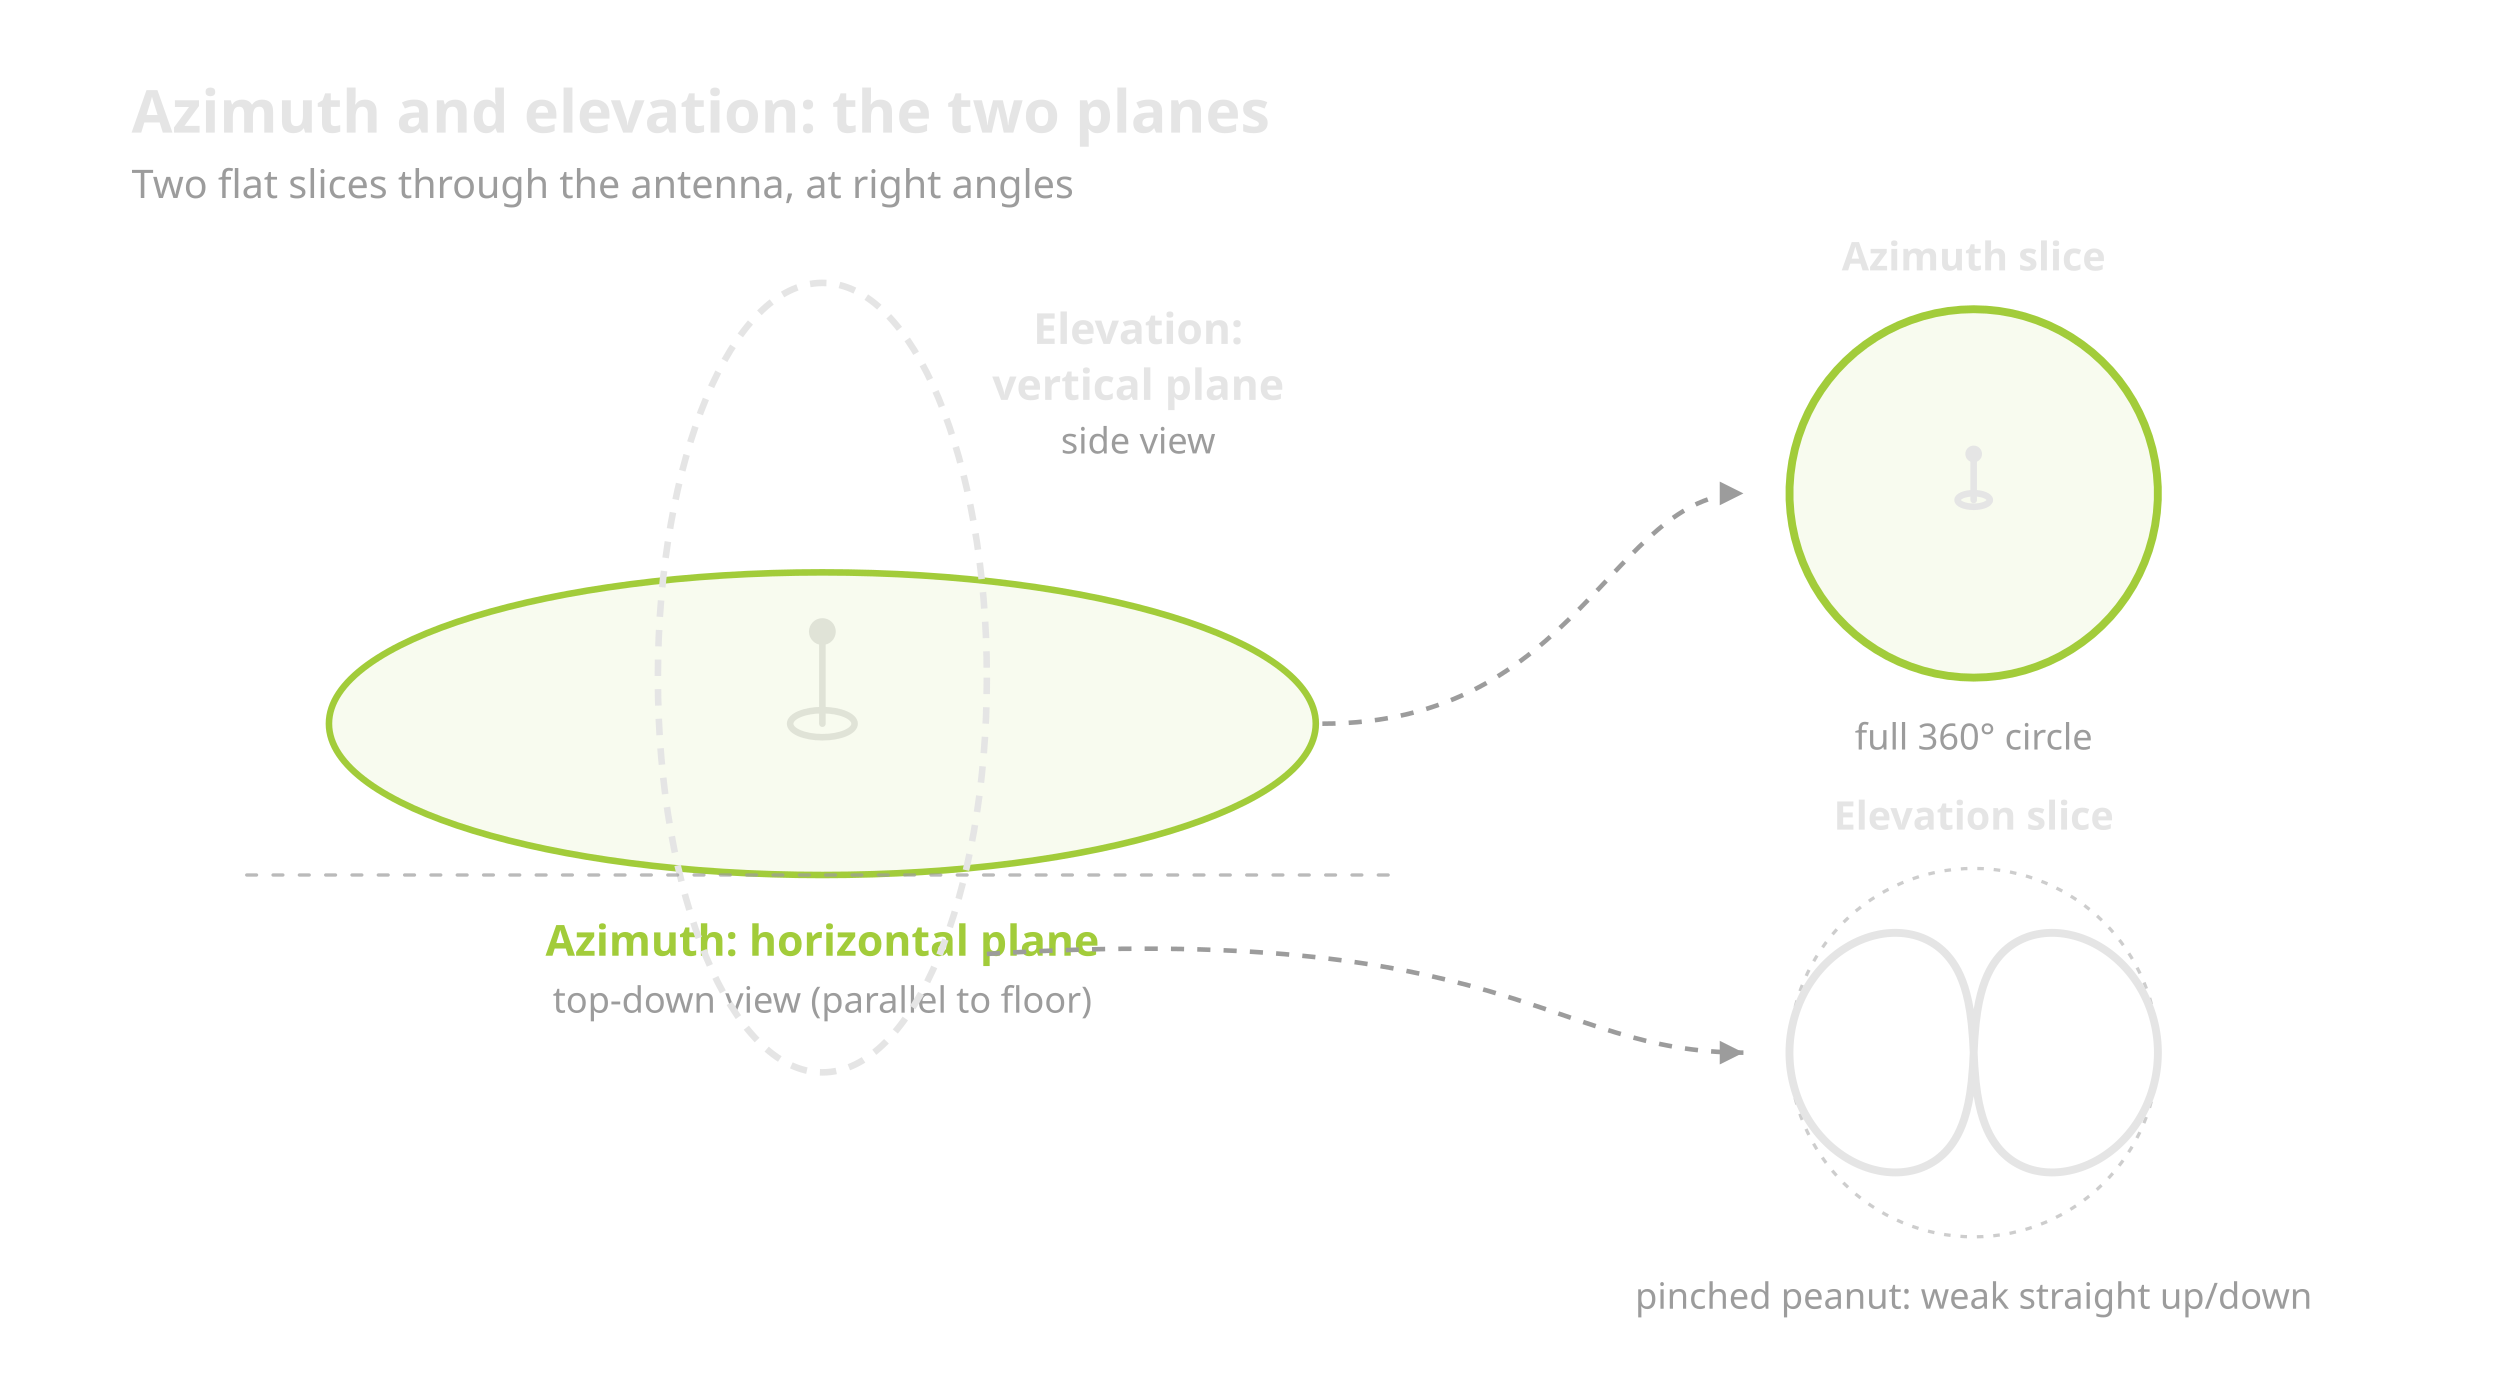
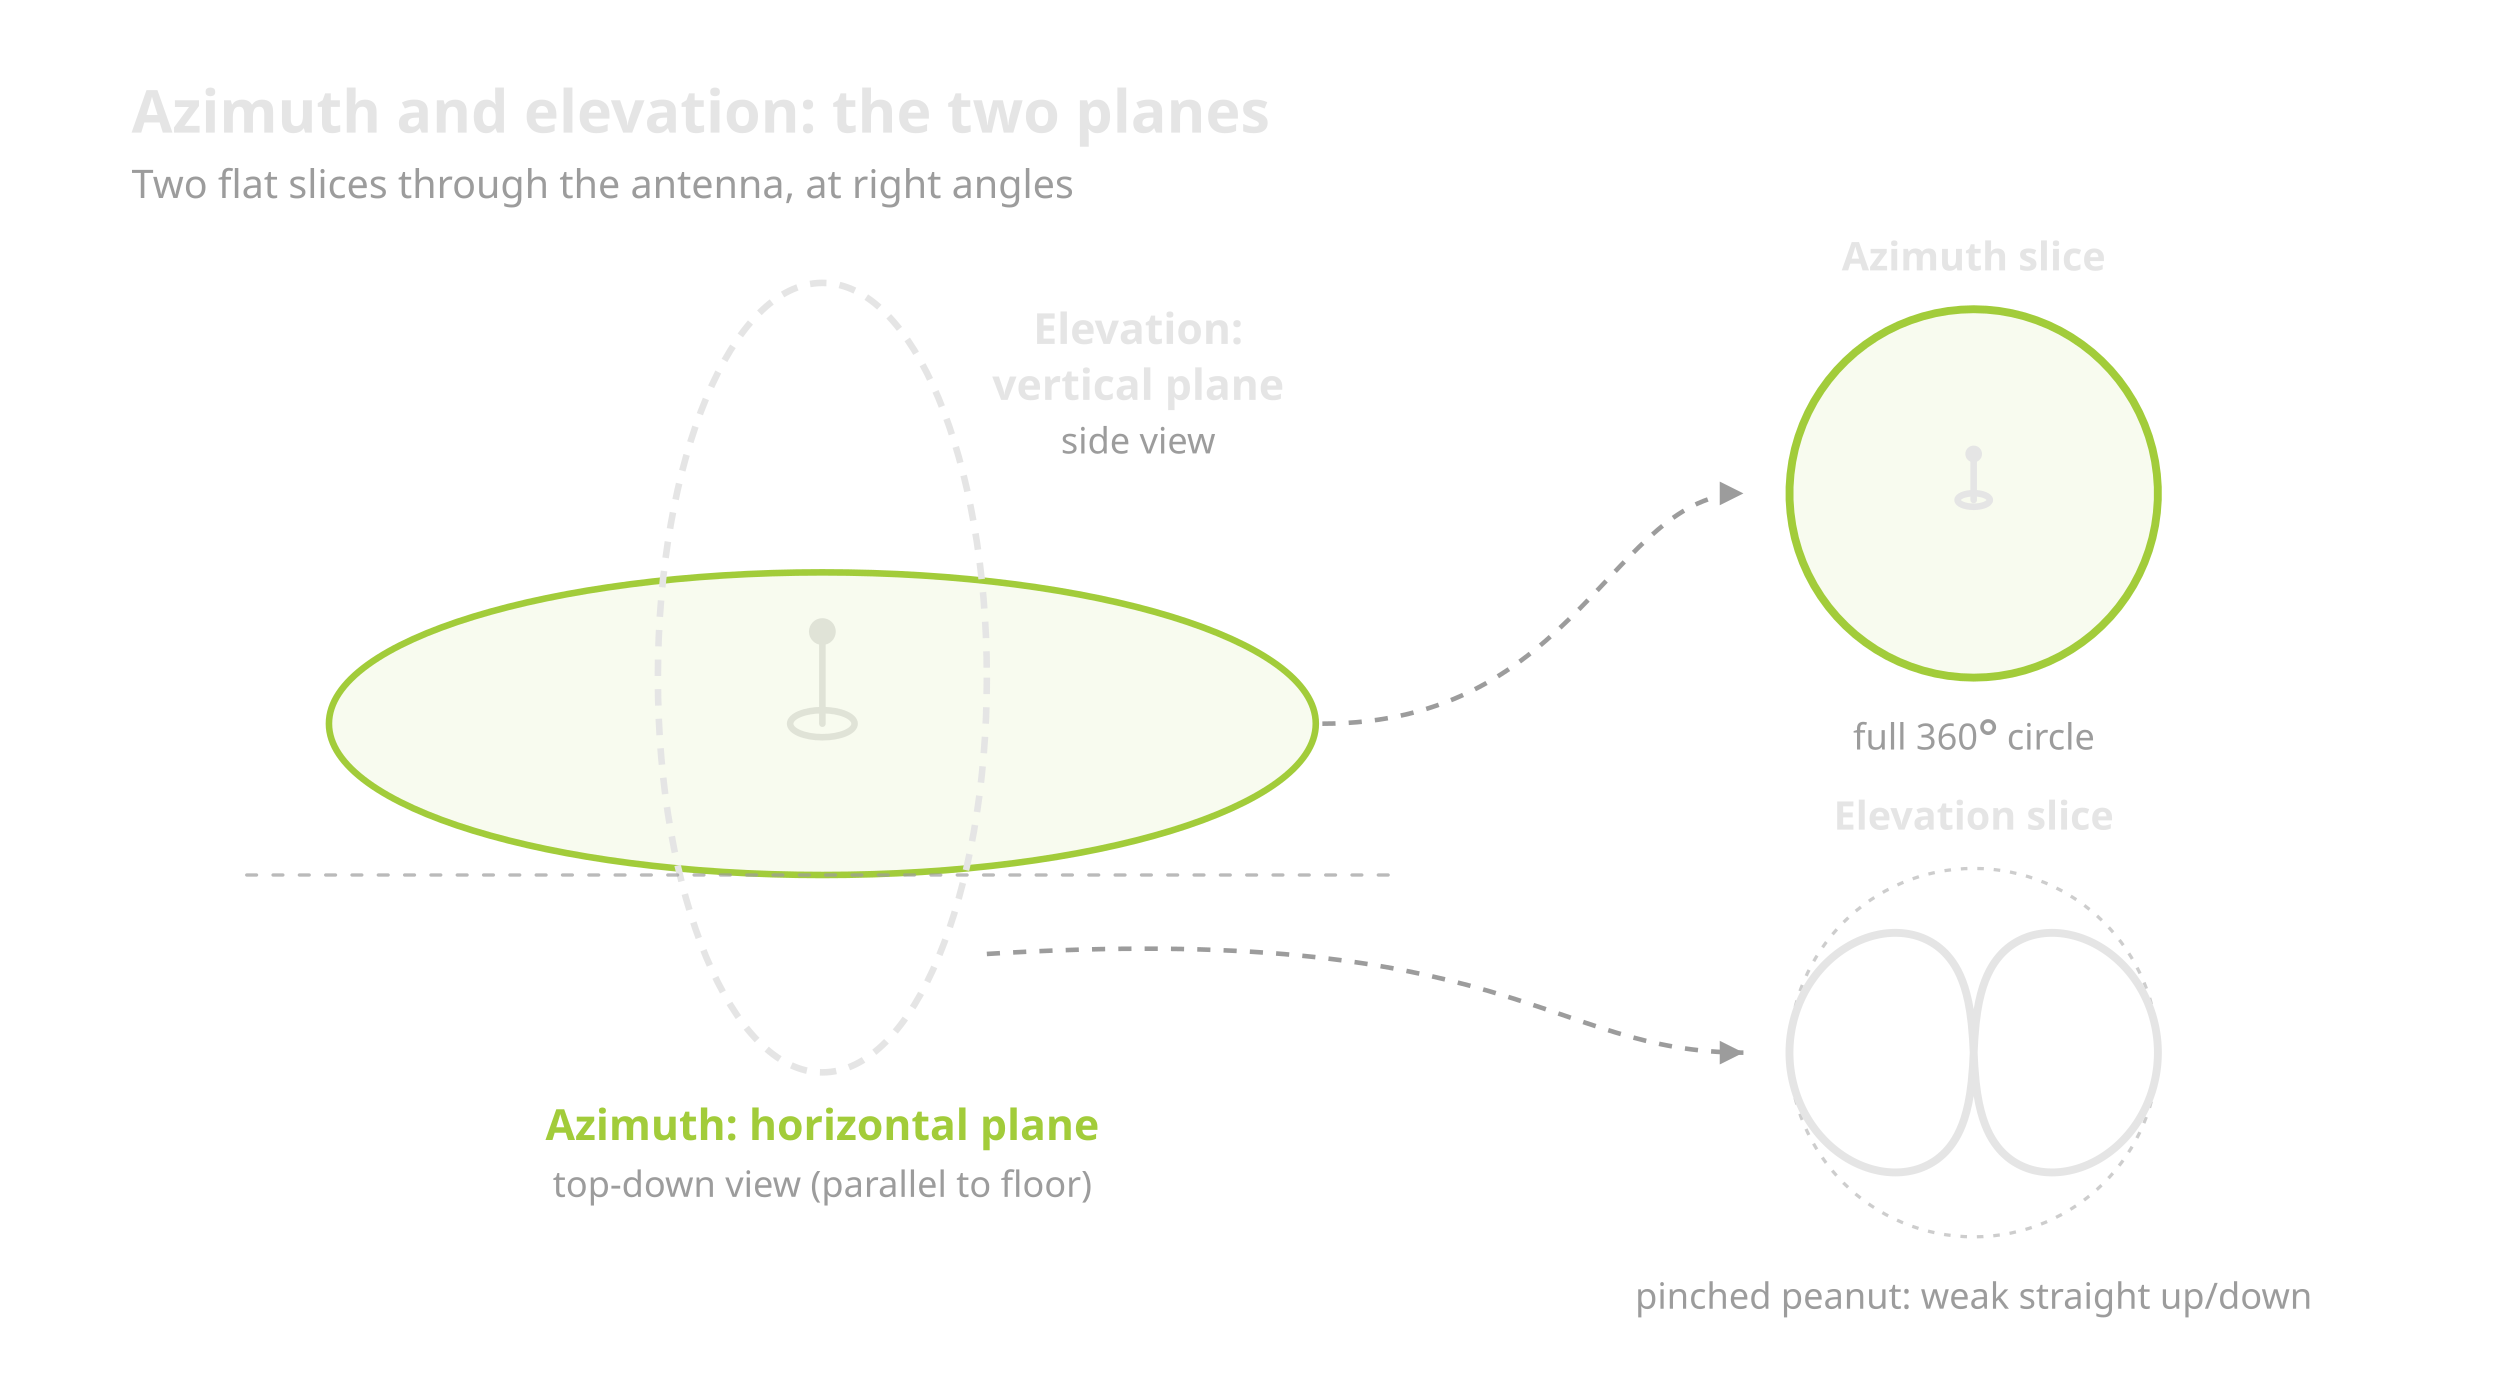
<svg xmlns="http://www.w3.org/2000/svg" viewBox="0 0 760 420" width="760" height="420" role="img" aria-label="Azimuth (horizontal) and elevation (vertical) cutting planes through an antenna, each producing its flat polar slice: a full circle in azimuth and a pinched peanut in elevation">
  <defs>
  </defs>
  <text x="40" y="40.3" font-family="IBM Plex Sans" font-size="18" fill="#E5E5E5" text-anchor="start" font-weight="700" letter-spacing="0">Azimuth and elevation: the two planes</text>
  <text x="40" y="60.2" font-family="IBM Plex Sans" font-size="12" fill="#9C9C9C" text-anchor="start" font-weight="400" letter-spacing="0">Two flat slices through the antenna, at right angles</text>
  <g>
    <path d="M250 220 L250 192" stroke="#E5E5E5" fill="none" stroke-width="2" stroke-linecap="round" stroke-linejoin="round" opacity="1" />
    <circle cx="250" cy="192" r="3.08" stroke="#E5E5E5" stroke-width="2" fill="#E5E5E5" opacity="1" />
    <ellipse cx="250" cy="220" rx="9.8" ry="4.12" stroke="#E5E5E5" stroke-width="2" fill="none" />
  </g>
  <g>
    <ellipse cx="250" cy="220" rx="150" ry="46" stroke="#A2CC3A" stroke-width="2" fill="rgba(162,204,58,0.08)" />
  </g>
-   <text x="250" y="290.55" font-family="IBM Plex Sans" font-size="13" fill="#A2CC3A" text-anchor="middle" font-weight="600" letter-spacing="0">Azimuth: horizontal plane</text>
-   <text x="250" y="307.85" font-family="IBM Plex Sans" font-size="11" fill="#9C9C9C" text-anchor="middle" font-weight="400" letter-spacing="0">top-down view (parallel to floor)</text>
+   <text x="250" y="346.55" font-family="IBM Plex Sans" font-size="13" fill="#A2CC3A" text-anchor="middle" font-weight="600" letter-spacing="0">Azimuth: horizontal plane</text>
+   <text x="250" y="363.85" font-family="IBM Plex Sans" font-size="11" fill="#9C9C9C" text-anchor="middle" font-weight="400" letter-spacing="0">top-down view (parallel to floor)</text>
  <ellipse cx="250" cy="206" rx="50" ry="120" stroke="#E5E5E5" stroke-width="2" fill="none" stroke-dasharray="5 4" />
  <text x="346" y="104.55" font-family="IBM Plex Sans" font-size="13" fill="#E5E5E5" text-anchor="middle" font-weight="600" letter-spacing="0">Elevation:</text>
  <text x="346" y="121.55" font-family="IBM Plex Sans" font-size="13" fill="#E5E5E5" text-anchor="middle" font-weight="600" letter-spacing="0">vertical plane</text>
  <text x="346" y="137.85" font-family="IBM Plex Sans" font-size="11" fill="#9C9C9C" text-anchor="middle" font-weight="400" letter-spacing="0">side view</text>
  <line x1="75" y1="266" x2="425" y2="266" stroke="#9C9C9C" stroke-width="1" stroke-linecap="round" stroke-dasharray="3 5" opacity="0.7" />
  <circle cx="600" cy="150" r="56" stroke="#9C9C9C" stroke-width="1" fill="none" stroke-dasharray="2 3" opacity="0.5" />
  <path d="M600.00 94.00 L603.91 94.14 L607.79 94.54 L611.64 95.22 L615.44 96.17 L619.15 97.38 L622.78 98.84 L626.29 100.55 L629.68 102.51 L632.92 104.70 L636.00 107.10 L638.90 109.72 L641.62 112.53 L644.13 115.52 L646.43 118.69 L648.50 122.00 L650.33 125.45 L651.92 129.02 L653.26 132.70 L654.34 136.45 L655.15 140.28 L655.69 144.15 L655.97 148.05 L655.97 151.95 L655.69 155.85 L655.15 159.72 L654.34 163.55 L653.26 167.30 L651.92 170.98 L650.33 174.55 L648.50 178.00 L646.43 181.31 L644.13 184.48 L641.62 187.47 L638.90 190.28 L636.00 192.90 L632.92 195.30 L629.68 197.49 L626.29 199.45 L622.78 201.16 L619.15 202.62 L615.44 203.83 L611.64 204.78 L607.79 205.46 L603.91 205.86 L600.00 206.00 L596.09 205.86 L592.21 205.46 L588.36 204.78 L584.56 203.83 L580.85 202.62 L577.22 201.16 L573.71 199.45 L570.32 197.49 L567.08 195.30 L564.00 192.90 L561.10 190.28 L558.38 187.47 L555.87 184.48 L553.57 181.31 L551.50 178.00 L549.67 174.55 L548.08 170.98 L546.74 167.30 L545.66 163.55 L544.85 159.72 L544.31 155.85 L544.03 151.95 L544.03 148.05 L544.31 144.15 L544.85 140.28 L545.66 136.45 L546.74 132.70 L548.08 129.02 L549.67 125.45 L551.50 122.00 L553.57 118.69 L555.87 115.52 L558.38 112.53 L561.10 109.72 L564.00 107.10 L567.08 104.70 L570.32 102.51 L573.71 100.55 L577.22 98.84 L580.85 97.38 L584.56 96.17 L588.36 95.22 L592.21 94.54 L596.09 94.14 L600.00 94.00 Z" stroke="#A2CC3A" fill="rgba(162,204,58,0.08)" stroke-width="2.4" stroke-linecap="round" stroke-linejoin="round" opacity="1" />
  <g>
    <path d="M600 152 L600 138" stroke="#E5E5E5" fill="none" stroke-width="2" stroke-linecap="round" stroke-linejoin="round" opacity="1" />
    <circle cx="600" cy="138" r="1.54" stroke="#E5E5E5" stroke-width="2" fill="#E5E5E5" opacity="1" />
    <ellipse cx="600" cy="152" rx="4.9" ry="2.06" stroke="#E5E5E5" stroke-width="2" fill="none" />
  </g>
  <text x="600" y="82.2" font-family="IBM Plex Sans" font-size="12" fill="#E5E5E5" text-anchor="middle" font-weight="600" letter-spacing="0">Azimuth slice</text>
  <text x="600" y="96.35" font-family="IBM Plex Sans" font-size="1" fill="#9C9C9C" text-anchor="middle" font-weight="400" letter-spacing="0" />
-   <text x="600" y="227.85" font-family="IBM Plex Sans" font-size="11" fill="#9C9C9C" text-anchor="middle" font-weight="400" letter-spacing="0">full 360° circle</text>
+   <text x="601.32" y="227.85" font-family="IBM Plex Sans" font-size="11" fill="#9C9C9C" text-anchor="end" font-weight="400" letter-spacing="0">full 360</text>
+   <circle cx="604.40" cy="221.03" r="1.87" fill="none" stroke="#9C9C9C" stroke-width="1.1" />
+   <text x="610.08" y="227.85" font-family="IBM Plex Sans" font-size="11" fill="#9C9C9C" text-anchor="start" font-weight="400" letter-spacing="0">circle</text>
  <circle cx="600" cy="320" r="56" stroke="#9C9C9C" stroke-width="1" fill="none" stroke-dasharray="2 3" opacity="0.5" />
  <path d="M600.00 320.00 L600.00 320.00 L600.00 320.00 L600.22 315.74 L600.62 311.09 L601.09 307.50 L601.62 304.57 L602.20 302.12 L602.81 300.01 L603.46 298.17 L604.14 296.54 L604.84 295.09 L605.57 293.79 L606.32 292.62 L607.09 291.56 L607.88 290.60 L608.68 289.72 L609.50 288.93 L610.33 288.21 L611.17 287.55 L612.03 286.96 L612.89 286.43 L613.76 285.95 L614.64 285.52 L615.52 285.14 L616.41 284.80 L617.31 284.51 L618.21 284.26 L619.11 284.06 L620.02 283.89 L620.92 283.76 L621.83 283.66 L622.74 283.61 L623.65 283.58 L624.56 283.59 L625.46 283.64 L626.36 283.71 L627.26 283.82 L628.16 283.96 L629.05 284.13 L629.93 284.33 L630.81 284.55 L631.69 284.81 L632.55 285.09 L633.41 285.40 L634.26 285.74 L635.11 286.10 L635.94 286.49 L636.76 286.90 L637.57 287.34 L638.37 287.80 L639.16 288.29 L639.94 288.80 L640.70 289.33 L641.45 289.88 L642.19 290.46 L642.91 291.05 L643.62 291.67 L644.31 292.31 L644.99 292.97 L645.65 293.64 L646.29 294.34 L646.92 295.05 L647.53 295.78 L648.12 296.53 L648.69 297.30 L649.24 298.08 L649.78 298.87 L650.29 299.68 L650.78 300.51 L651.26 301.34 L651.71 302.20 L652.14 303.06 L652.55 303.93 L652.94 304.82 L653.30 305.72 L653.65 306.62 L653.97 307.54 L654.27 308.47 L654.54 309.40 L654.79 310.34 L655.02 311.29 L655.23 312.24 L655.41 313.20 L655.56 314.16 L655.70 315.13 L655.81 316.10 L655.89 317.07 L655.95 318.05 L655.99 319.02 L656.00 320.00 L655.99 320.98 L655.95 321.95 L655.89 322.93 L655.81 323.90 L655.70 324.87 L655.56 325.84 L655.41 326.80 L655.23 327.76 L655.02 328.71 L654.79 329.66 L654.54 330.60 L654.27 331.53 L653.97 332.46 L653.65 333.38 L653.30 334.28 L652.94 335.18 L652.55 336.07 L652.14 336.94 L651.71 337.80 L651.26 338.66 L650.78 339.49 L650.29 340.32 L649.78 341.13 L649.24 341.92 L648.69 342.70 L648.12 343.47 L647.53 344.22 L646.92 344.95 L646.29 345.66 L645.65 346.36 L644.99 347.03 L644.31 347.69 L643.62 348.33 L642.91 348.95 L642.19 349.54 L641.45 350.12 L640.70 350.67 L639.94 351.20 L639.16 351.71 L638.37 352.20 L637.57 352.66 L636.76 353.10 L635.94 353.51 L635.11 353.90 L634.26 354.26 L633.41 354.60 L632.55 354.91 L631.69 355.19 L630.81 355.45 L629.93 355.67 L629.05 355.87 L628.16 356.04 L627.26 356.18 L626.36 356.29 L625.46 356.36 L624.56 356.41 L623.65 356.42 L622.74 356.39 L621.83 356.34 L620.92 356.24 L620.02 356.11 L619.11 355.94 L618.21 355.74 L617.31 355.49 L616.41 355.20 L615.52 354.86 L614.64 354.48 L613.76 354.05 L612.89 353.57 L612.03 353.04 L611.17 352.45 L610.33 351.79 L609.50 351.07 L608.68 350.28 L607.88 349.40 L607.09 348.44 L606.32 347.38 L605.57 346.21 L604.84 344.91 L604.14 343.46 L603.46 341.83 L602.81 339.99 L602.20 337.88 L601.62 335.43 L601.09 332.50 L600.62 328.91 L600.22 324.26 L600.00 320.00 L600.00 320.00 L600.00 320.00 L600.00 320.00 L600.00 320.00 L599.78 324.26 L599.38 328.91 L598.91 332.50 L598.38 335.43 L597.80 337.88 L597.19 339.99 L596.54 341.83 L595.86 343.46 L595.16 344.91 L594.43 346.21 L593.68 347.38 L592.91 348.44 L592.12 349.40 L591.32 350.28 L590.50 351.07 L589.67 351.79 L588.83 352.45 L587.97 353.04 L587.11 353.57 L586.24 354.05 L585.36 354.48 L584.48 354.86 L583.59 355.20 L582.69 355.49 L581.79 355.74 L580.89 355.94 L579.98 356.11 L579.08 356.24 L578.17 356.34 L577.26 356.39 L576.35 356.42 L575.44 356.41 L574.54 356.36 L573.64 356.29 L572.74 356.18 L571.84 356.04 L570.95 355.87 L570.07 355.67 L569.19 355.45 L568.31 355.19 L567.45 354.91 L566.59 354.60 L565.74 354.26 L564.89 353.90 L564.06 353.51 L563.24 353.10 L562.43 352.66 L561.63 352.20 L560.84 351.71 L560.06 351.20 L559.30 350.67 L558.55 350.12 L557.81 349.54 L557.09 348.95 L556.38 348.33 L555.69 347.69 L555.01 347.03 L554.35 346.36 L553.71 345.66 L553.08 344.95 L552.47 344.22 L551.88 343.47 L551.31 342.70 L550.76 341.92 L550.22 341.13 L549.71 340.32 L549.22 339.49 L548.74 338.66 L548.29 337.80 L547.86 336.94 L547.45 336.07 L547.06 335.18 L546.70 334.28 L546.35 333.38 L546.03 332.46 L545.73 331.53 L545.46 330.60 L545.21 329.66 L544.98 328.71 L544.77 327.76 L544.59 326.80 L544.44 325.84 L544.30 324.87 L544.19 323.90 L544.11 322.93 L544.05 321.95 L544.01 320.98 L544.00 320.00 L544.01 319.02 L544.05 318.05 L544.11 317.07 L544.19 316.10 L544.30 315.13 L544.44 314.16 L544.59 313.20 L544.77 312.24 L544.98 311.29 L545.21 310.34 L545.46 309.40 L545.73 308.47 L546.03 307.54 L546.35 306.62 L546.70 305.72 L547.06 304.82 L547.45 303.93 L547.86 303.06 L548.29 302.20 L548.74 301.34 L549.22 300.51 L549.71 299.68 L550.22 298.87 L550.76 298.08 L551.31 297.30 L551.88 296.53 L552.47 295.78 L553.08 295.05 L553.71 294.34 L554.35 293.64 L555.01 292.97 L555.69 292.31 L556.38 291.67 L557.09 291.05 L557.81 290.46 L558.55 289.88 L559.30 289.33 L560.06 288.80 L560.84 288.29 L561.63 287.80 L562.43 287.34 L563.24 286.90 L564.06 286.49 L564.89 286.10 L565.74 285.74 L566.59 285.40 L567.45 285.09 L568.31 284.81 L569.19 284.55 L570.07 284.33 L570.95 284.13 L571.84 283.96 L572.74 283.82 L573.64 283.71 L574.54 283.64 L575.44 283.59 L576.35 283.58 L577.26 283.61 L578.17 283.66 L579.08 283.76 L579.98 283.89 L580.89 284.06 L581.79 284.26 L582.69 284.51 L583.59 284.80 L584.48 285.14 L585.36 285.52 L586.24 285.95 L587.11 286.43 L587.97 286.96 L588.83 287.55 L589.67 288.21 L590.50 288.93 L591.32 289.72 L592.12 290.60 L592.91 291.56 L593.68 292.62 L594.43 293.79 L595.16 295.09 L595.86 296.54 L596.54 298.17 L597.19 300.01 L597.80 302.12 L598.38 304.57 L598.91 307.50 L599.38 311.09 L599.78 315.74 L600.00 320.00 L600.00 320.00 L600.00 320.00 Z" stroke="#E5E5E5" fill="none" stroke-width="2.4" stroke-linecap="round" stroke-linejoin="round" opacity="1" />
  <text x="600" y="252.2" font-family="IBM Plex Sans" font-size="12" fill="#E5E5E5" text-anchor="middle" font-weight="600" letter-spacing="0">Elevation slice</text>
  <text x="600" y="397.85" font-family="IBM Plex Sans" font-size="11" fill="#9C9C9C" text-anchor="middle" font-weight="400" letter-spacing="0">pinched peanut: weak straight up/down</text>
  <path d="M402 220 C 480 220, 490 150, 530 150" stroke="#9C9C9C" stroke-width="1.4" fill="none" stroke-dasharray="4 4" />
  <path d="M300 290 C 460 280, 470 320, 530 320" stroke="#9C9C9C" stroke-width="1.4" fill="none" stroke-dasharray="4 4" />
  <path d="M530.00 150.00 L522.80 153.60 L522.80 146.40 Z" fill="#9C9C9C" />
  <path d="M530.00 320.00 L522.80 323.60 L522.80 316.40 Z" fill="#9C9C9C" />
</svg>
